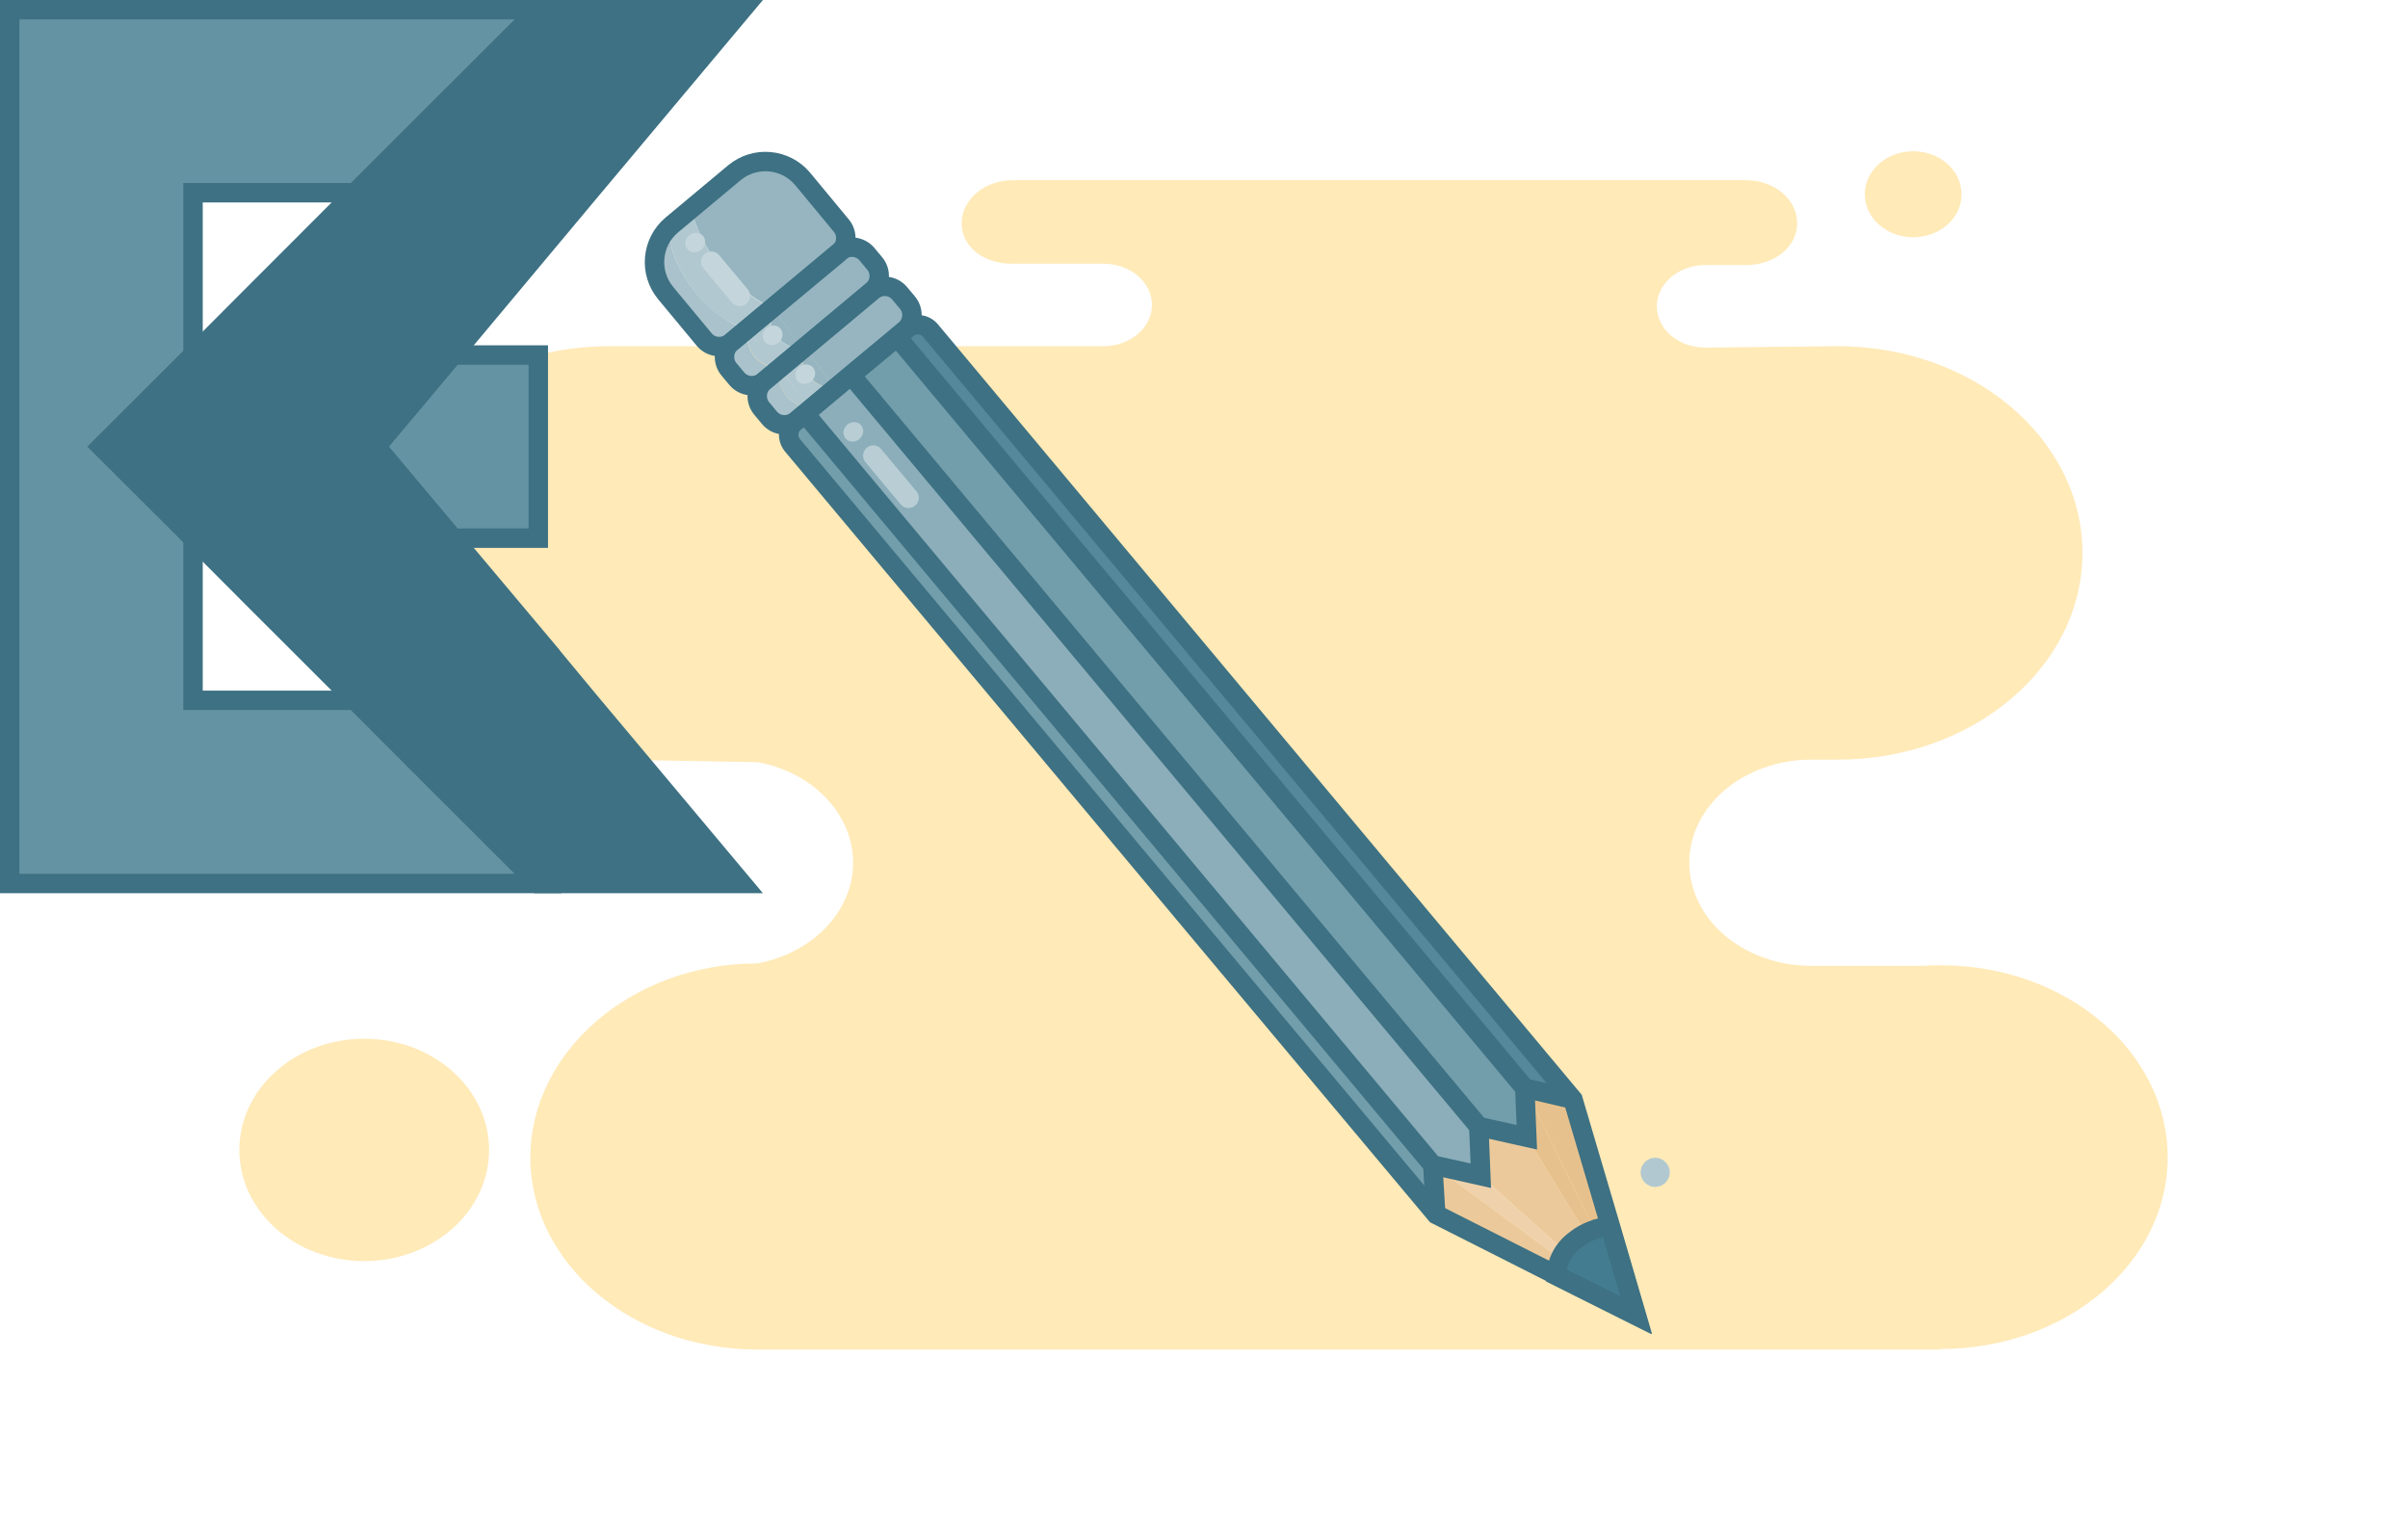
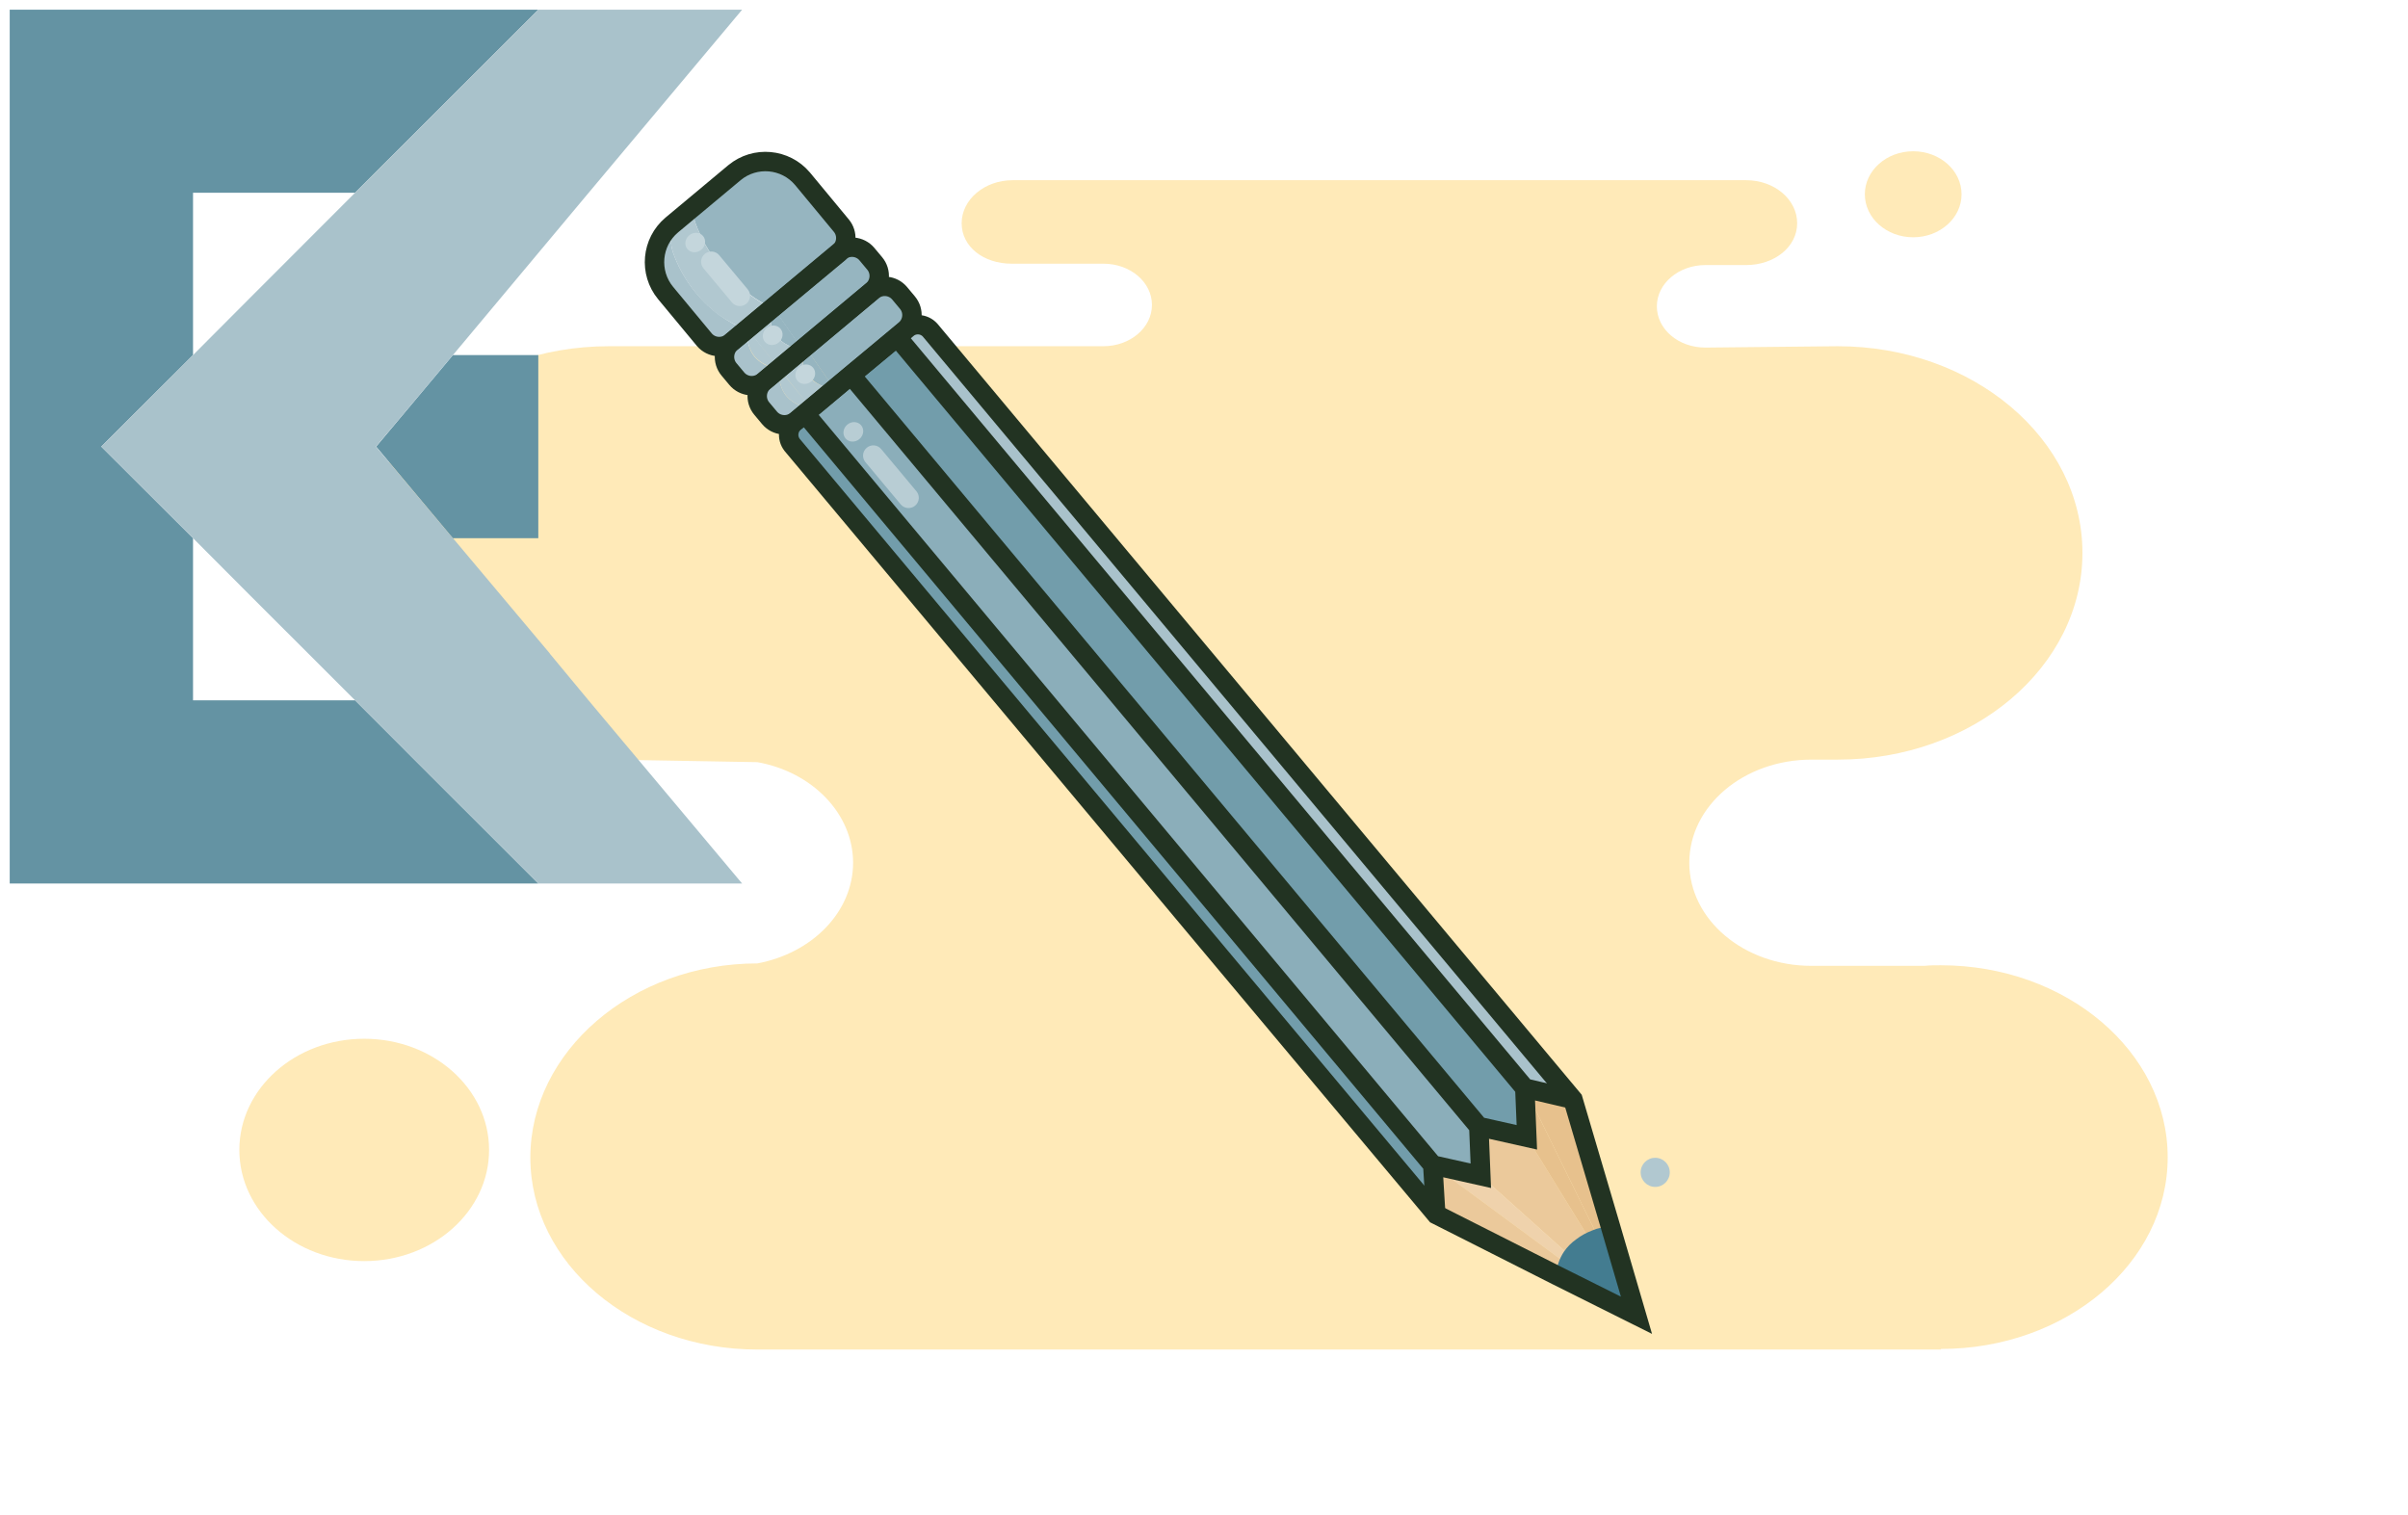
<svg viewBox="0 0 248 156">
  <defs>
-     <style>.design-2{fill:#ffeab8}.design-3{fill:#b1c8d0}.design-5{fill:#96b5c0}.design-6{fill:#a9c2cb}.design-7{fill:#ebc99b}.design-9{fill:#e7c18d}.design-11{fill:#729dab}.design-16{stroke:#3d7183;stroke-miterlimit:10;stroke-width:2px}.design-14{fill:#c4d6dc}.design-15{fill:#b8cdd4}.design-16{fill:none}</style>
+     <style>.design-2{fill:#ffeab8}.design-3{fill:#b1c8d0}.design-5{fill:#96b5c0}.design-6{fill:#a9c2cb}.design-7{fill:#ebc99b}.design-9{fill:#e7c18d}.design-11{fill:#729dab}.design-16{stroke:#223322;stroke-miterlimit:10;stroke-width:2px}.design-14{fill:#c4d6dc}.design-15{fill:#b8cdd4}.design-16{fill:none}</style>
  </defs>
  <g style="isolation: isolate;">
    <g id="design__layer_5" data-name="Layer 5">
      <ellipse class="design-2" cx="37.51" cy="118.44" rx="12.86" ry="11.45" />
      <path class="design-2" d="M199.88 99.42c-.57 0-1.12 0-1.68.06h-11.64c-6.95 0-12.58-4.75-12.58-10.62s5.63-10.62 12.58-10.62h2.7c13.93 0 25.21-9.53 25.21-21.29s-11.28-21.29-25.21-21.29l-13.62.14c-2.79 0-5-1.9-5-4.25s2.25-4.25 5-4.25h4.2c2.9 0 5.25-1.86 5.25-4.31s-2.35-4.43-5.25-4.43h-75.55c-2.9 0-5.25 2-5.25 4.43s2.26 4.17 5.15 4.17h9.45c2.78 0 5 1.9 5 4.25s-2.25 4.25-5 4.25H62.71c-13.92 0-25.2 9.53-25.2 21.29s11.28 21.29 25.2 21.29H63l15 .26c5.63 1 9.86 5.29 9.86 10.36S83.63 98.18 78 99.23c-12.91 0-23.38 9.09-23.38 20S65.09 139 78 139h121.88v-.06c12.91 0 23.37-8.84 23.37-19.74s-10.46-19.78-23.37-19.78z" />
      <ellipse class="design-2" cx="197.04" cy="20.01" rx="4.98" ry="4.43" />
      <path class="design-3" d="M170.47 122.25a1.5 1.5 0 000-3 1.5 1.5 0 000 3z" />
    </g>
    <g>
-       <path fill="#6493a3" stroke="#3d7183" stroke-miterlimit="10" stroke-width="2" d="M55.44 36.57v18.86h-8.79l-3.96-4.71L38.74 46l3.95-4.71 3.96-4.72h8.79z" />
+       <path fill="#6493a3" stroke="none" stroke-miterlimit="10" stroke-width="2" d="M55.44 36.57v18.86h-8.79l-3.96-4.71L38.74 46l3.95-4.71 3.96-4.72h8.79z" />
      <path fill="#0082cb" d="M42.69 50.72l3.96 4.71h-.01l-3.95-4.71zM46.65 36.57l-3.96 4.72 3.95-4.72h.01z" />
      <path fill="#222" d="M46.65 55.43h-.01l-3.95-4.71 3.96 4.71z" />
-       <path fill="#6493a3" stroke="#3d7183" stroke-miterlimit="10" stroke-width="2" d="M1 1v90h54.44L44.18 79.75l-7.61-7.62H19.88v-16.7L10.43 46l9.45-9.43V19.85h16.69L55.44 1H1z" />
-       <path fill="#3d7183" stroke="#3d7183" stroke-miterlimit="10" stroke-width="2" d="M55.44 1L36.57 19.85 25.82 30.61l-5.94 5.96L10.43 46l9.45 9.43 5.94 5.96 10.75 10.74 7.61 7.62L55.44 91h20.99L60.61 72.13l-3.98-4.8v-.02l-9.98-11.88h-.01l-3.95-4.71L38.72 46l3.97-4.71 3.95-4.72h.01l13.98-16.72L76.43 1H55.44z" />
+       <path fill="#6493a3" stroke="none" stroke-miterlimit="10" stroke-width="2" d="M1 1v90h54.44L44.18 79.75l-7.61-7.62H19.88v-16.7L10.43 46l9.45-9.43V19.85h16.69L55.44 1H1z" />
+       <path fill="#a9c2cb" stroke="none" stroke-miterlimit="10" stroke-width="2" d="M55.44 1L36.57 19.85 25.82 30.61l-5.94 5.96L10.43 46l9.45 9.43 5.94 5.96 10.75 10.74 7.61 7.62L55.44 91h20.99L60.61 72.13l-3.98-4.8v-.02l-9.98-11.88h-.01l-3.95-4.71L38.72 46l3.97-4.71 3.95-4.72h.01l13.98-16.72L76.43 1H55.44z" />
    </g>
    <g id="design-pencil-container">
      <g id="design-pencil" data-name="Layer 7">
        <path class="design-5" d="M76.21 29.53a16.25 16.25 0 003.32 2.21l7.1-5.94a1.7 1.7 0 00.31-2.38l-4.87-5.82a3.86 3.86 0 00-2.83-1.38 4.68 4.68 0 00-3.16 1.08l-3.7 3.09-1.21 1a13.22 13.22 0 00.68 2.17 15.76 15.76 0 004.36 5.97z" />
        <path class="design-3" d="M69.09 24.61a4.55 4.55 0 00.22 1.39 13.81 13.81 0 004.76 6.48 14.25 14.25 0 002.83 1.48l2.63-2.19a16.25 16.25 0 01-3.32-2.21 15.76 15.76 0 01-4.36-6 13.22 13.22 0 01-.68-2.17l-1.73 1.45a4.83 4.83 0 00-.35 1.77z" />
        <path class="design-6" d="M74.07 32.45A13.81 13.81 0 0169.31 26a4.55 4.55 0 01-.22-1.36 4.83 4.83 0 01.35-1.76l-.74.61a4.25 4.25 0 00-.77 6l4.86 5.82a1.71 1.71 0 002.4.12L76.9 34a14.25 14.25 0 01-2.83-1.55z" />
        <path class="design-7" d="M157.25 117.14l-4.95-1.11.21 5.07 16.03 14.37-11.29-18.33z" />
        <path fill="#efd2ac" d="M152.51 121.1l-4.95-1.11 20.98 15.48-16.03-14.37z" />
        <path class="design-7" d="M147.56 119.99l.31 5.08 20.67 10.4-20.98-15.48z" />
        <path class="design-9" d="M157.04 112.07l.21 5.07 11.29 18.33-11.5-23.4z" />
        <path class="design-9" d="M162.03 113.24l-4.99-1.17 11.5 23.4-6.51-22.23z" />
-         <path fill="#54889a" d="M161.9 113.3l-4.99-1.17-64.66-77.4 2.36-1.97 67.29 80.54z" />
+         <path fill="#a9c2cb" d="M161.9 113.3l-4.99-1.17-64.66-77.4 2.36-1.97 67.29 80.54z" />
        <path class="design-11" d="M156.91 112.13l.21 5.07-4.95-1.11-64.66-77.4 4.74-3.96 64.66 77.4z" />
        <path d="M152.17 116.09l.21 5.07-4.94-1.16-64.67-77.35 4.74-4z" fill="#8baeba" />
        <path class="design-11" d="M147.44 120.05l.31 5.08-67.3-80.54 2.32-1.94 64.67 77.4z" />
-         <path d="M165.83 126.39a4.06 4.06 0 00-1.86.35 6.33 6.33 0 00-1.64.91 5.09 5.09 0 00-1.25 1.26 5 5 0 00-.83 2.47l8.25 4.13z" stroke="#3d7183" stroke-miterlimit="10" stroke-width="2" fill="#437c90" />
+         <path d="M165.83 126.39a4.06 4.06 0 00-1.86.35 6.33 6.33 0 00-1.64.91 5.09 5.09 0 00-1.25 1.26 5 5 0 00-.83 2.47l8.25 4.13z" stroke="none" stroke-miterlimit="10" stroke-width="2" fill="#437c90" />
        <path class="design-5" d="M90.29 27.46L89 25.93a1.71 1.71 0 00-2.4-.12l-7 5.85 3 4.31 7.4-6.13a1.69 1.69 0 00.29-2.38z" />
        <path class="design-5" d="M79.38 33.23a3.16 3.16 0 001.68 2.29 3.62 3.62 0 001.58.45l-3-4.31a3.19 3.19 0 00-.26 1.57z" />
        <path class="design-6" d="M77.61 36.62a3.35 3.35 0 01-.61-1.69 3.69 3.69 0 010-1l-1.83 1.53a1.85 1.85 0 00-.65 1.17 1.53 1.53 0 00.34 1.21l1.27 1.53a1.71 1.71 0 002.4.12L80.24 38a4.14 4.14 0 01-1.13-.29 3.47 3.47 0 01-1.5-1.09z" />
        <path class="design-3" d="M81.06 35.52a3.16 3.16 0 01-1.68-2.29 3.19 3.19 0 01.23-1.57l-2.33 1.95-.33.28L80.24 38l2.4-2a3.62 3.62 0 01-1.58-.48z" />
        <path class="design-3" d="M77 34.93a3.35 3.35 0 00.64 1.69 3.47 3.47 0 001.5 1.07 4.14 4.14 0 001.13.29L77 33.89a3.69 3.69 0 000 1.04z" />
        <path class="design-5" d="M93.59 31.53L92.32 30a1.71 1.71 0 00-2.4-.12l-7 5.85 3 4.31 7.33-6.13a1.71 1.71 0 00.34-2.38z" />
        <path class="design-5" d="M82.68 37.3a3.16 3.16 0 001.68 2.3 4 4 0 001.59.45l-3-4.31a3.16 3.16 0 00-.27 1.56z" />
        <path class="design-6" d="M80.92 40.7a3.37 3.37 0 01-.65-1.7 4 4 0 010-1l-1.85 1.5a1.87 1.87 0 00-.65 1.16 1.55 1.55 0 00.34 1.22l1.27 1.52a1.69 1.69 0 002.4.12l1.76-1.47a3.62 3.62 0 01-1.12-.28 3.41 3.41 0 01-1.5-1.07z" />
        <path class="design-3" d="M84.36 39.6a2.92 2.92 0 01-1.44-3.86l-2.34 1.95-.33.28 3.29 4.08 2.41-2a4 4 0 01-1.59-.45zM80.27 39a3.37 3.37 0 00.65 1.7 3.41 3.41 0 001.5 1.07 3.62 3.62 0 001.12.28L80.25 38a4 4 0 00.02 1z" />
        <ellipse class="design-14" cx="79.58" cy="34.53" rx="1.05" ry="0.97" transform="rotate(-39.88 79.583 34.533)" />
        <ellipse class="design-14" cx="82.94" cy="38.55" rx="1.05" ry="0.97" transform="rotate(-39.88 82.928 38.554)" />
        <ellipse class="design-15" cx="87.89" cy="44.48" rx="1.05" ry="0.97" transform="rotate(-39.88 87.888 44.486)" />
        <rect class="design-15" x="90.7" y="45.22" width="2.11" height="7.77" rx="1.05" transform="rotate(-39.88 91.75 49.1)" />
        <path class="design-16" d="M87.64 38.63l-5.75 4.81a1.69 1.69 0 00-.31 2.38c22.73 27.2 66.27 79.23 66.29 79.25 4.16 2.08 8.27 4.2 12.42 6.28l8.25 4.12-2.67-9.12-3.87-13.11L95.79 34a1.7 1.7 0 00-2.4-.12z" />
        <path class="design-16" d="M162.03 113.24l-4.99-1.17.21 5.07-4.95-1.11.21 5.07-4.95-1.11.31 5.08M157.04 112.07L92.37 34.68M152.3 116.03l-64.66-77.4M147.56 119.99L82.9 42.59" />
        <rect class="design-16" x="73.33" y="29.97" width="18.51" height="5.25" rx="2" transform="rotate(-39.88 82.58 32.594)" />
        <rect class="design-16" x="76.7" y="34" width="18.51" height="5.25" rx="2" transform="rotate(-39.88 85.952 36.625)" />
        <path class="design-16" d="M72.55 35l-4-4.82a5 5 0 01.63-7l6.47-5.4a5 5 0 017 .63l4 4.83a2 2 0 01-.2 2.76l-11.08 9.21a2 2 0 01-2.82-.21z" />
        <ellipse class="design-14" cx="71.6" cy="24.98" rx="1.05" ry="0.97" transform="rotate(-39.88 71.602 24.978)" />
        <rect class="design-14" x="73.67" y="25.38" width="2.11" height="6.68" rx="1.05" transform="rotate(-39.88 74.722 28.715)" />
      </g>
    </g>
  </g>
</svg>
